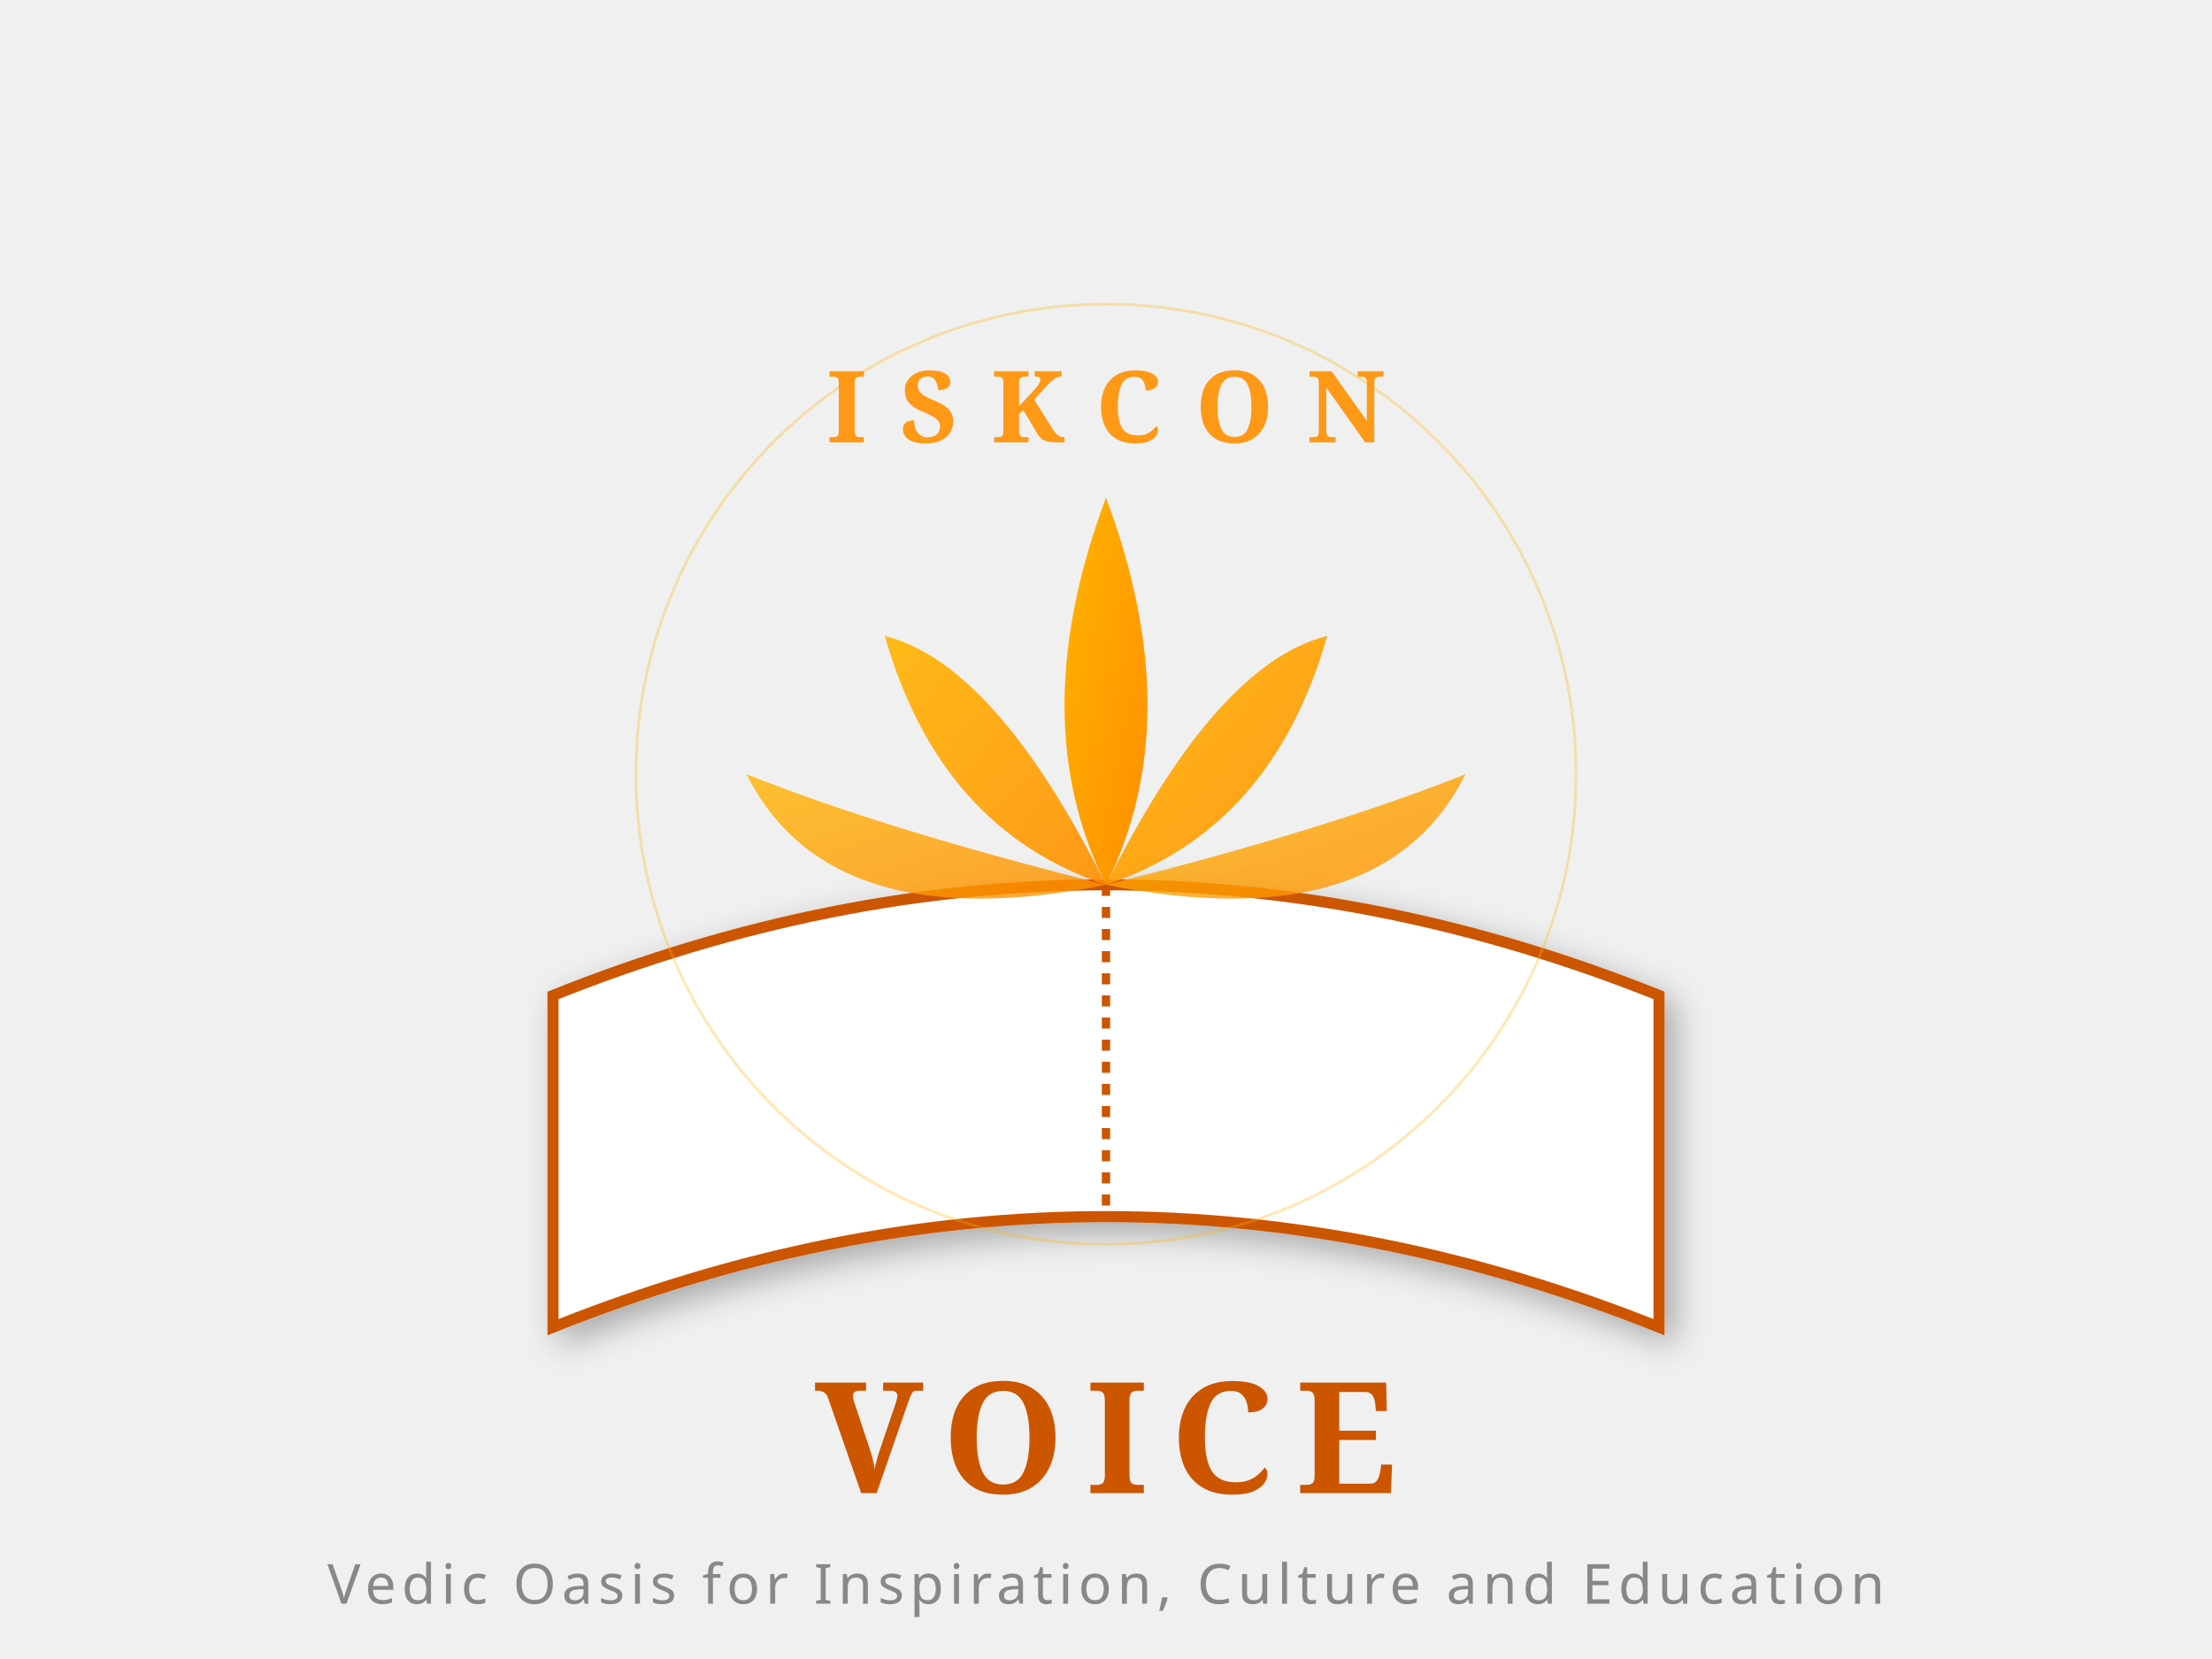
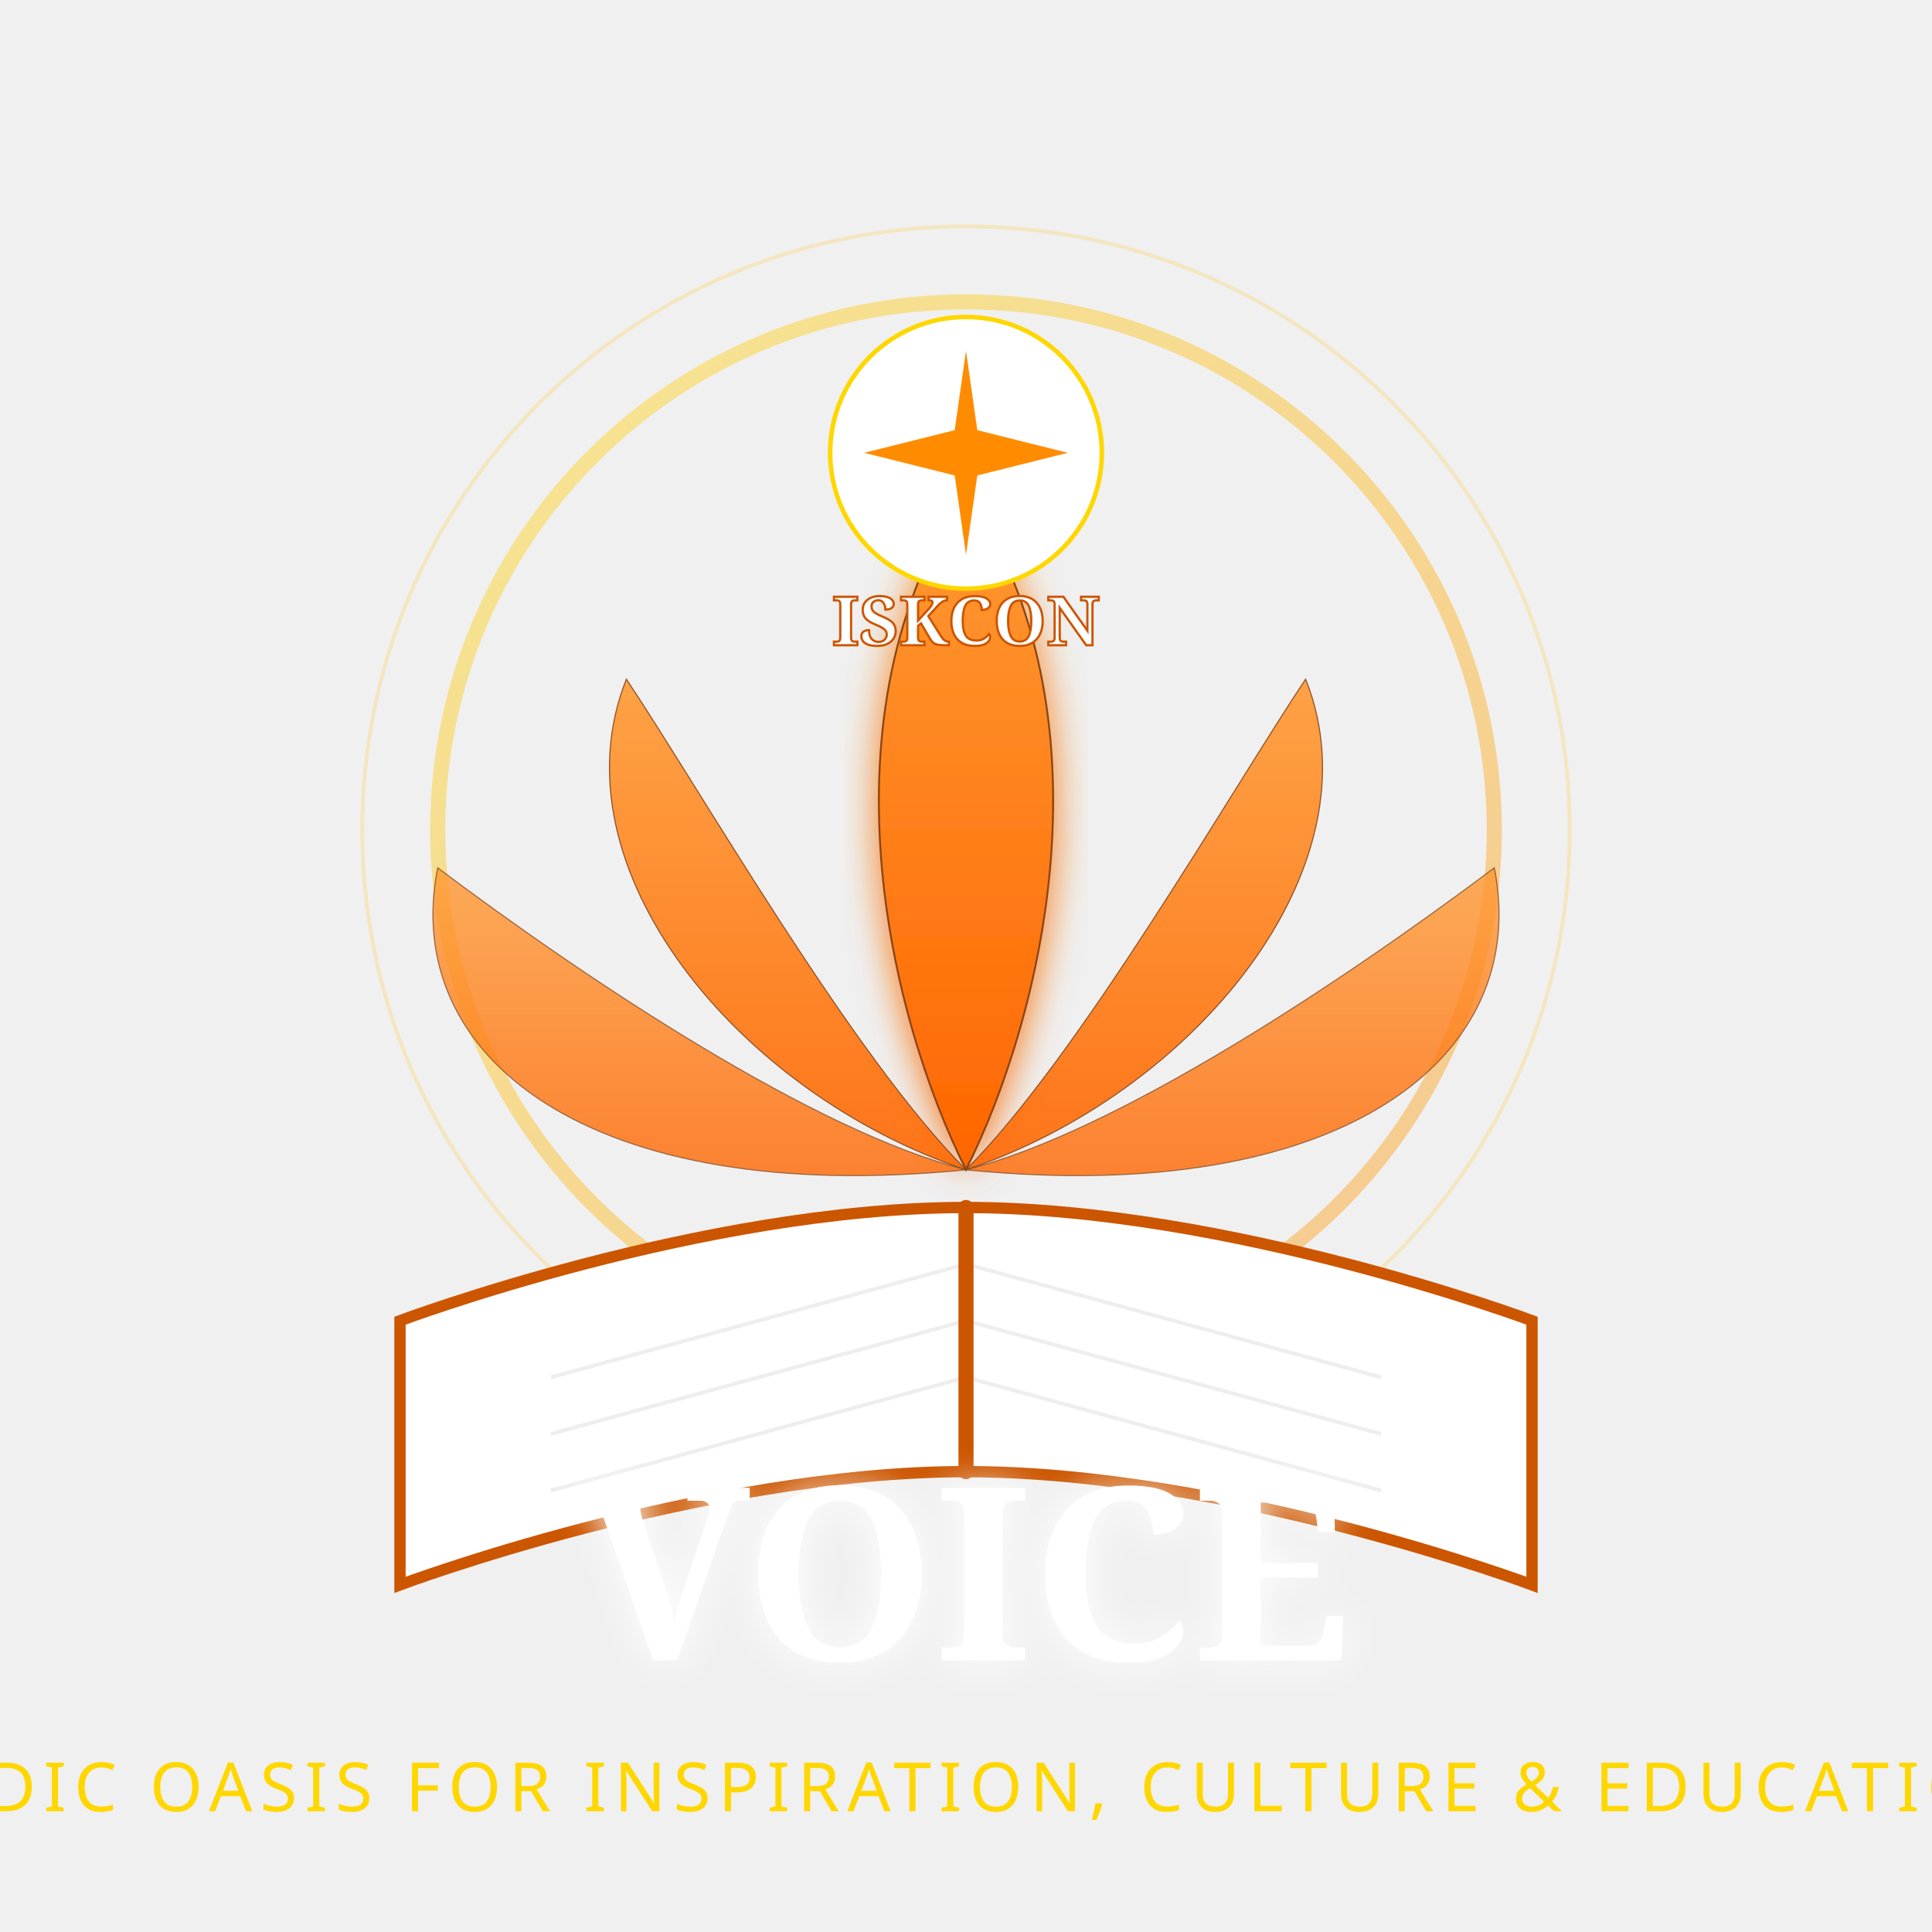
- <svg xmlns="http://www.w3.org/2000/svg" viewBox="0 0 400 300">
+ <svg xmlns="http://www.w3.org/2000/svg" viewBox="0 0 512 512" fill="none">
  <defs>
-     <linearGradient id="saffronGradient" x1="0%" y1="0%" x2="100%" y2="100%">
-       <stop offset="0%" style="stop-color:#FFB300" />
-       <stop offset="100%" style="stop-color:#FF8F00" />
+     <linearGradient id="goldGradient" x1="0%" y1="0%" x2="100%" y2="100%">
+       <stop offset="0%" style="stop-color:#FFD700" />
+       <stop offset="50%" style="stop-color:#FFB300" />
+       <stop offset="100%" style="stop-color:#FF8C00" />
    </linearGradient>
-     <filter id="shadow" x="-20%" y="-20%" width="140%" height="140%">
-       <feGaussianBlur in="SourceAlpha" stdDeviation="3" />
-       <feOffset dx="2" dy="2" result="offsetblur" />
-       <feComponentTransfer>
-         <feFuncA type="linear" slope="0.3" />
-       </feComponentTransfer>
-       <feMerge>
-         <feMergeNode />
-         <feMergeNode in="SourceGraphic" />
-       </feMerge>
+     <linearGradient id="saffronGradient" x1="0%" y1="0%" x2="0%" y2="100%">
+       <stop offset="0%" style="stop-color:#FF9933" />
+       <stop offset="100%" style="stop-color:#FF6600" />
+     </linearGradient>
+     <filter id="glow" x="-20%" y="-20%" width="140%" height="140%">
+       <feGaussianBlur stdDeviation="5" result="blur" />
+       <feComposite in="SourceGraphic" in2="blur" operator="over" />
    </filter>
  </defs>
-   <path d="M200 220 Q150 220 100 240 L100 180 Q150 160 200 160 Q250 160 300 180 L300 240 Q250 220 200 220Z" fill="white" stroke="#CC5500" stroke-width="2" filter="url(#shadow)" />
-   <line x1="200" y1="160" x2="200" y2="220" stroke="#CC5500" stroke-width="1.5" stroke-dasharray="2,2" />
-   <g transform="translate(200, 160)">
-     <path d="M0 -70 Q-15 -30 0 0 Q15 -30 0 -70" fill="url(#saffronGradient)" />
-     <path d="M0 0 Q-30 -10 -40 -45 Q-20 -40 0 0" fill="url(#saffronGradient)" opacity="0.9" />
-     <path d="M0 0 Q30 -10 40 -45 Q20 -40 0 0" fill="url(#saffronGradient)" opacity="0.9" />
-     <path d="M0 0 Q-50 10 -65 -20 Q-40 -10 0 0" fill="url(#saffronGradient)" opacity="0.8" />
-     <path d="M0 0 Q50 10 65 -20 Q40 -10 0 0" fill="url(#saffronGradient)" opacity="0.8" />
+   <circle cx="256" cy="220" r="140" stroke="url(#goldGradient)" stroke-width="4" opacity="0.4" />
+   <circle cx="256" cy="220" r="160" stroke="#FFBC00" stroke-width="1" opacity="0.2" />
+   <g transform="translate(106, 320)">
+     <path d="M150 0 C220 0 300 30 300 30 L300 100 C300 100 220 70 150 70 L150 0Z" fill="white" stroke="#CC5500" stroke-width="3" />
+     <path d="M150 0 C80 0 0 30 0 30 L0 100 C0 100 80 70 150 70 L150 0Z" fill="white" stroke="#CC5500" stroke-width="3" />
+     <path d="M150 15 L260 45" stroke="#EEE" stroke-width="1" />
+     <path d="M150 30 L260 60" stroke="#EEE" stroke-width="1" />
+     <path d="M150 45 L260 75" stroke="#EEE" stroke-width="1" />
+     <path d="M150 15 L40 45" stroke="#EEE" stroke-width="1" />
+     <path d="M150 30 L40 60" stroke="#EEE" stroke-width="1" />
+     <path d="M150 45 L40 75" stroke="#EEE" stroke-width="1" />
+     <line x1="150" y1="0" x2="150" y2="70" stroke="#CC5500" stroke-width="4" stroke-linecap="round" />
  </g>
-   <circle cx="200" cy="140" r="85" fill="none" stroke="#FFB300" stroke-width="0.5" opacity="0.3" />
-   <text x="200" y="270" text-anchor="middle" font-family="serif" font-weight="bold" font-size="28" fill="#CC5500" letter-spacing="4">VOICE</text>
-   <text x="200" y="290" text-anchor="middle" font-family="sans-serif" font-size="10" fill="#888" letter-spacing="1">Vedic Oasis for Inspiration, Culture and Education</text>
-   <text x="200" y="80" text-anchor="middle" font-family="serif" font-weight="bold" font-size="18" fill="#FF8F00" opacity="0.9" letter-spacing="6">ISKCON</text>
+   <g transform="translate(256, 310)">
+     <path d="M0 -180 C-40 -120 -20 -40 0 0 C20 -40 40 -120 0 -180Z" fill="url(#saffronGradient)" stroke="#8B4513" stroke-width="0.5" filter="url(#glow)" />
+     <path d="M0 0 C-60 -20 -110 -80 -90 -130 C-70 -100 -30 -30 0 0Z" fill="url(#saffronGradient)" opacity="0.9" stroke="#8B4513" stroke-width="0.3" />
+     <path d="M0 0 C-100 10 -150 -30 -140 -80 C-100 -50 -40 -10 0 0Z" fill="url(#saffronGradient)" opacity="0.8" stroke="#8B4513" stroke-width="0.3" />
+     <path d="M0 0 C60 -20 110 -80 90 -130 C70 -100 30 -30 0 0Z" fill="url(#saffronGradient)" opacity="0.9" stroke="#8B4513" stroke-width="0.3" />
+     <path d="M0 0 C100 10 150 -30 140 -80 C100 -50 40 -10 0 0Z" fill="url(#saffronGradient)" opacity="0.8" stroke="#8B4513" stroke-width="0.3" />
+   </g>
+   <g transform="translate(256, 120) scale(0.6)">
+     <circle cx="0" cy="0" r="60" stroke="#FFD700" stroke-width="2" fill="white" />
+     <path d="M0 -45 L5 -10 L45 0 L5 10 L0 45 L-5 10 L-45 0 L-5 -10 Z" fill="#FF8C00" />
+     <text x="0" y="85" text-anchor="middle" font-family="serif" font-weight="bold" font-size="30" fill="white" stroke="#CC5500" stroke-width="1">ISKCON</text>
+   </g>
+   <text x="256" y="440" text-anchor="middle" font-family="serif" font-weight="bold" font-size="64" fill="white" filter="url(#glow)">VOICE</text>
+   <text x="256" y="480" text-anchor="middle" font-family="sans-serif" font-size="18" fill="#FFD700" letter-spacing="2" font-weight="500">VEDIC OASIS FOR INSPIRATION, CULTURE &amp; EDUCATION</text>
</svg>
